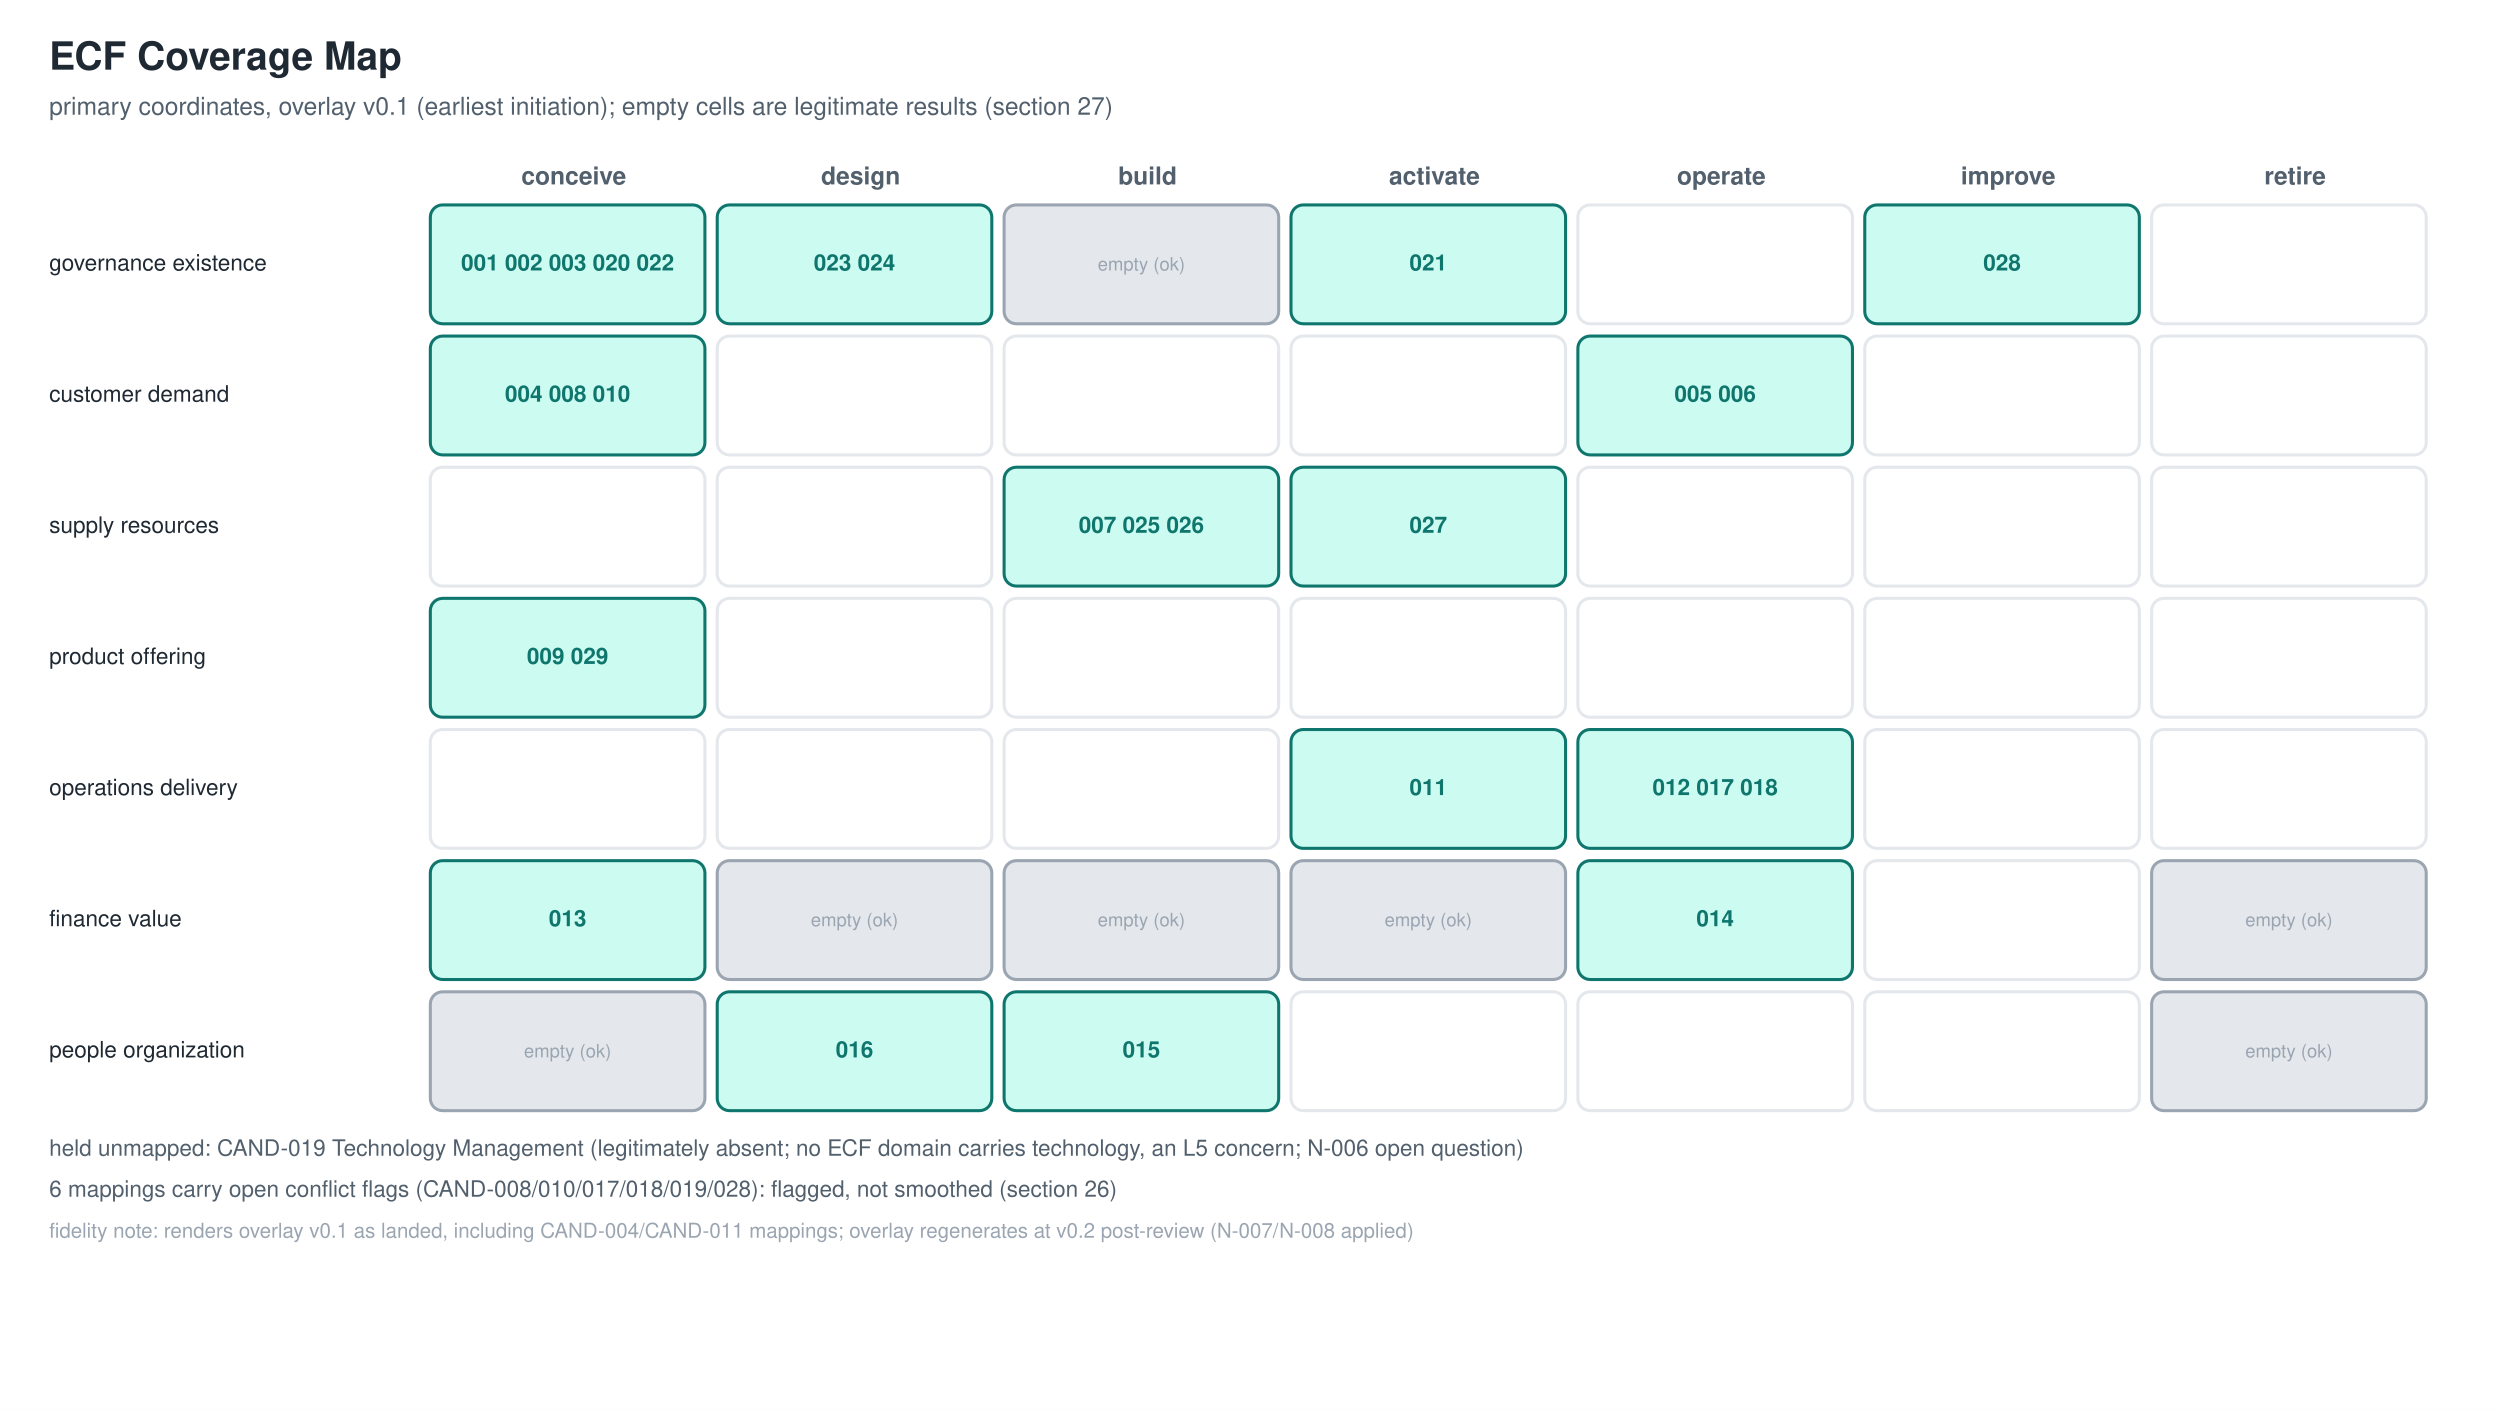
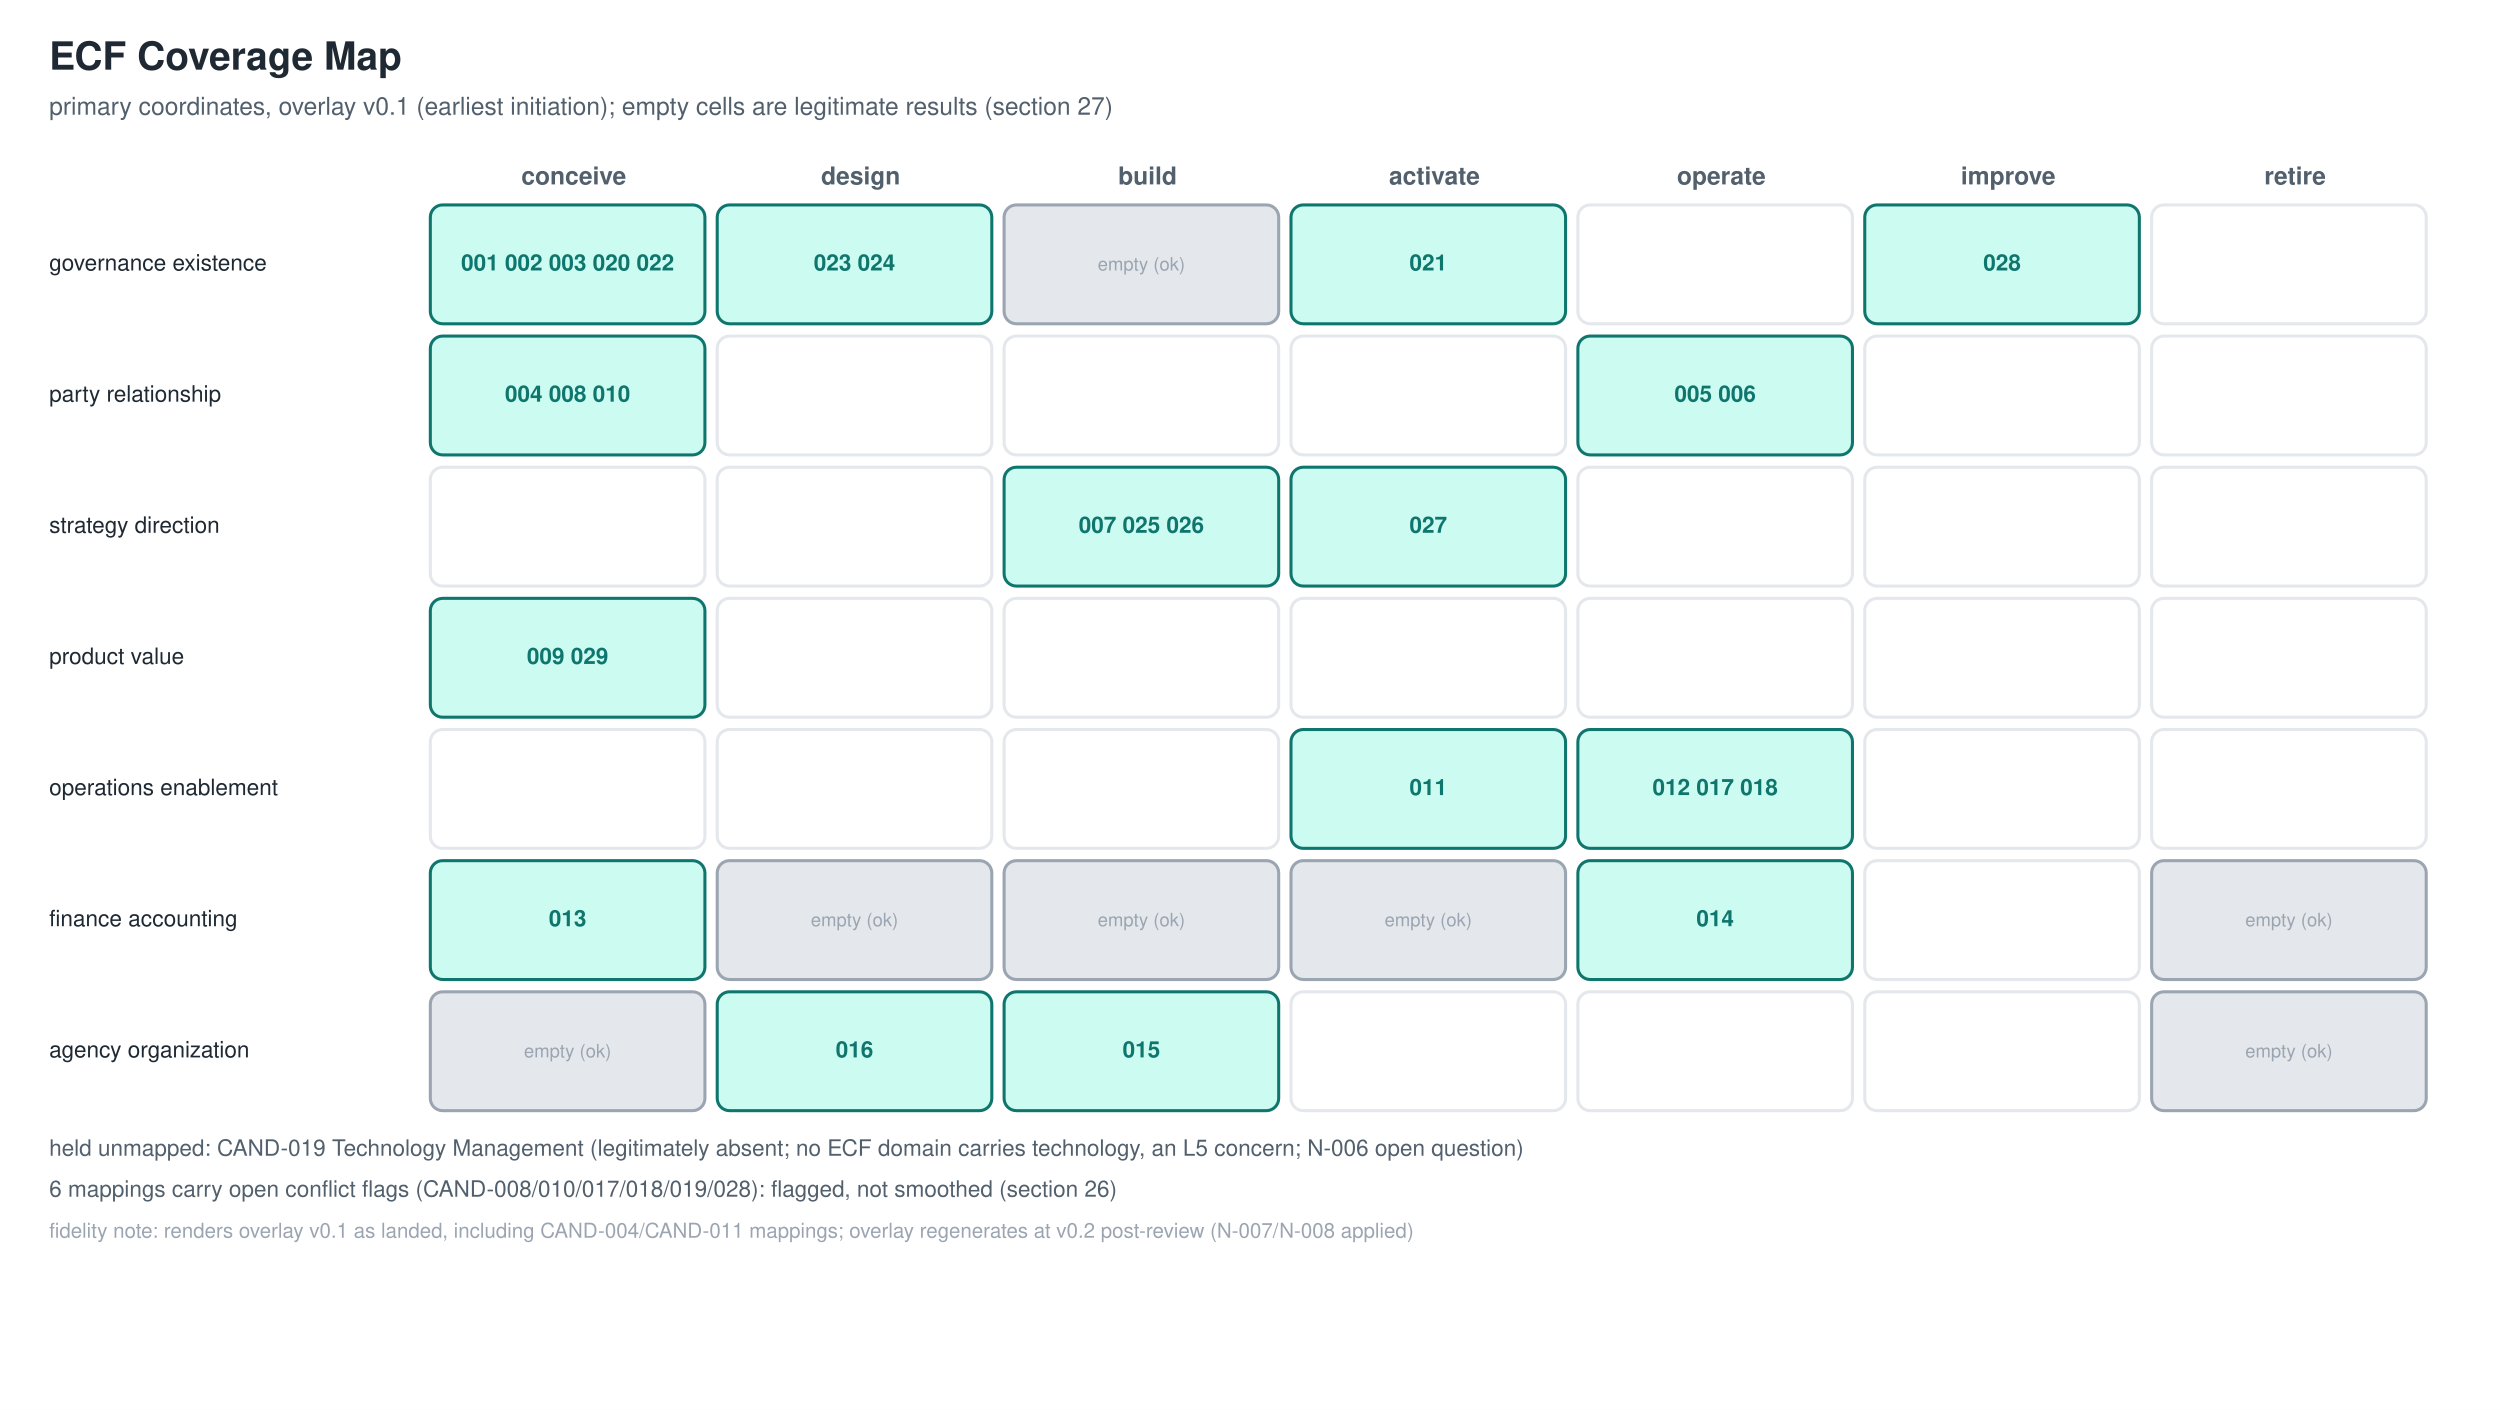
<svg xmlns="http://www.w3.org/2000/svg" width="1220" height="688" viewBox="0 0 1220 688">
  <rect width="1220" height="688" fill="#ffffff" />
  <text x="24" y="34" font-family="Helvetica,Arial,sans-serif" font-size="19" fill="#1f2933" text-anchor="start" font-weight="600">ECF Coverage Map</text>
  <text x="24" y="56" font-family="Helvetica,Arial,sans-serif" font-size="12" fill="#52606d" text-anchor="start">primary coordinates, overlay v0.1 (earliest initiation); empty cells are legitimate results (section 27)</text>
  <text x="280.0" y="90" font-family="Helvetica,Arial,sans-serif" font-size="12" fill="#52606d" text-anchor="middle" font-weight="600">conceive</text>
  <text x="420.0" y="90" font-family="Helvetica,Arial,sans-serif" font-size="12" fill="#52606d" text-anchor="middle" font-weight="600">design</text>
  <text x="560.0" y="90" font-family="Helvetica,Arial,sans-serif" font-size="12" fill="#52606d" text-anchor="middle" font-weight="600">build</text>
  <text x="700.0" y="90" font-family="Helvetica,Arial,sans-serif" font-size="12" fill="#52606d" text-anchor="middle" font-weight="600">activate</text>
  <text x="840.0" y="90" font-family="Helvetica,Arial,sans-serif" font-size="12" fill="#52606d" text-anchor="middle" font-weight="600">operate</text>
  <text x="980.0" y="90" font-family="Helvetica,Arial,sans-serif" font-size="12" fill="#52606d" text-anchor="middle" font-weight="600">improve</text>
  <text x="1120.0" y="90" font-family="Helvetica,Arial,sans-serif" font-size="12" fill="#52606d" text-anchor="middle" font-weight="600">retire</text>
  <text x="24" y="132.0" font-family="Helvetica,Arial,sans-serif" font-size="11" fill="#1f2933" text-anchor="start">governance existence</text>
  <rect x="210" y="100" width="134" height="58" rx="6" fill="#ccfbf1" stroke="#0f766e" stroke-width="1.5" />
  <text x="277.0" y="132.0" font-family="Helvetica,Arial,sans-serif" font-size="11" fill="#0f766e" text-anchor="middle" font-weight="600">001 002 003 020 022</text>
  <rect x="350" y="100" width="134" height="58" rx="6" fill="#ccfbf1" stroke="#0f766e" stroke-width="1.5" />
  <text x="417.0" y="132.0" font-family="Helvetica,Arial,sans-serif" font-size="11" fill="#0f766e" text-anchor="middle" font-weight="600">023 024</text>
  <rect x="490" y="100" width="134" height="58" rx="6" fill="#e4e7eb" stroke="#9aa5b1" stroke-width="1.5" />
  <text x="557.0" y="132.0" font-family="Helvetica,Arial,sans-serif" font-size="9" fill="#9aa5b1" text-anchor="middle">empty (ok)</text>
  <rect x="630" y="100" width="134" height="58" rx="6" fill="#ccfbf1" stroke="#0f766e" stroke-width="1.5" />
  <text x="697.0" y="132.0" font-family="Helvetica,Arial,sans-serif" font-size="11" fill="#0f766e" text-anchor="middle" font-weight="600">021</text>
  <rect x="770" y="100" width="134" height="58" rx="6" fill="#ffffff" stroke="#e4e7eb" stroke-width="1.5" />
  <rect x="910" y="100" width="134" height="58" rx="6" fill="#ccfbf1" stroke="#0f766e" stroke-width="1.5" />
  <text x="977.0" y="132.0" font-family="Helvetica,Arial,sans-serif" font-size="11" fill="#0f766e" text-anchor="middle" font-weight="600">028</text>
  <rect x="1050" y="100" width="134" height="58" rx="6" fill="#ffffff" stroke="#e4e7eb" stroke-width="1.5" />
-   <text x="24" y="196.0" font-family="Helvetica,Arial,sans-serif" font-size="11" fill="#1f2933" text-anchor="start">customer demand</text>
+   <text x="24" y="196.0" font-family="Helvetica,Arial,sans-serif" font-size="11" fill="#1f2933" text-anchor="start">party relationship</text>
  <rect x="210" y="164" width="134" height="58" rx="6" fill="#ccfbf1" stroke="#0f766e" stroke-width="1.5" />
  <text x="277.0" y="196.0" font-family="Helvetica,Arial,sans-serif" font-size="11" fill="#0f766e" text-anchor="middle" font-weight="600">004 008 010</text>
  <rect x="350" y="164" width="134" height="58" rx="6" fill="#ffffff" stroke="#e4e7eb" stroke-width="1.5" />
  <rect x="490" y="164" width="134" height="58" rx="6" fill="#ffffff" stroke="#e4e7eb" stroke-width="1.5" />
  <rect x="630" y="164" width="134" height="58" rx="6" fill="#ffffff" stroke="#e4e7eb" stroke-width="1.5" />
  <rect x="770" y="164" width="134" height="58" rx="6" fill="#ccfbf1" stroke="#0f766e" stroke-width="1.5" />
  <text x="837.0" y="196.0" font-family="Helvetica,Arial,sans-serif" font-size="11" fill="#0f766e" text-anchor="middle" font-weight="600">005 006</text>
  <rect x="910" y="164" width="134" height="58" rx="6" fill="#ffffff" stroke="#e4e7eb" stroke-width="1.5" />
  <rect x="1050" y="164" width="134" height="58" rx="6" fill="#ffffff" stroke="#e4e7eb" stroke-width="1.5" />
-   <text x="24" y="260.0" font-family="Helvetica,Arial,sans-serif" font-size="11" fill="#1f2933" text-anchor="start">supply resources</text>
+   <text x="24" y="260.0" font-family="Helvetica,Arial,sans-serif" font-size="11" fill="#1f2933" text-anchor="start">strategy direction</text>
  <rect x="210" y="228" width="134" height="58" rx="6" fill="#ffffff" stroke="#e4e7eb" stroke-width="1.5" />
  <rect x="350" y="228" width="134" height="58" rx="6" fill="#ffffff" stroke="#e4e7eb" stroke-width="1.5" />
  <rect x="490" y="228" width="134" height="58" rx="6" fill="#ccfbf1" stroke="#0f766e" stroke-width="1.5" />
  <text x="557.0" y="260.0" font-family="Helvetica,Arial,sans-serif" font-size="11" fill="#0f766e" text-anchor="middle" font-weight="600">007 025 026</text>
  <rect x="630" y="228" width="134" height="58" rx="6" fill="#ccfbf1" stroke="#0f766e" stroke-width="1.5" />
  <text x="697.0" y="260.0" font-family="Helvetica,Arial,sans-serif" font-size="11" fill="#0f766e" text-anchor="middle" font-weight="600">027</text>
  <rect x="770" y="228" width="134" height="58" rx="6" fill="#ffffff" stroke="#e4e7eb" stroke-width="1.5" />
  <rect x="910" y="228" width="134" height="58" rx="6" fill="#ffffff" stroke="#e4e7eb" stroke-width="1.5" />
  <rect x="1050" y="228" width="134" height="58" rx="6" fill="#ffffff" stroke="#e4e7eb" stroke-width="1.5" />
-   <text x="24" y="324.0" font-family="Helvetica,Arial,sans-serif" font-size="11" fill="#1f2933" text-anchor="start">product offering</text>
+   <text x="24" y="324.0" font-family="Helvetica,Arial,sans-serif" font-size="11" fill="#1f2933" text-anchor="start">product value</text>
  <rect x="210" y="292" width="134" height="58" rx="6" fill="#ccfbf1" stroke="#0f766e" stroke-width="1.5" />
  <text x="277.0" y="324.0" font-family="Helvetica,Arial,sans-serif" font-size="11" fill="#0f766e" text-anchor="middle" font-weight="600">009 029</text>
  <rect x="350" y="292" width="134" height="58" rx="6" fill="#ffffff" stroke="#e4e7eb" stroke-width="1.5" />
  <rect x="490" y="292" width="134" height="58" rx="6" fill="#ffffff" stroke="#e4e7eb" stroke-width="1.5" />
  <rect x="630" y="292" width="134" height="58" rx="6" fill="#ffffff" stroke="#e4e7eb" stroke-width="1.5" />
  <rect x="770" y="292" width="134" height="58" rx="6" fill="#ffffff" stroke="#e4e7eb" stroke-width="1.5" />
  <rect x="910" y="292" width="134" height="58" rx="6" fill="#ffffff" stroke="#e4e7eb" stroke-width="1.5" />
  <rect x="1050" y="292" width="134" height="58" rx="6" fill="#ffffff" stroke="#e4e7eb" stroke-width="1.5" />
-   <text x="24" y="388.0" font-family="Helvetica,Arial,sans-serif" font-size="11" fill="#1f2933" text-anchor="start">operations delivery</text>
+   <text x="24" y="388.0" font-family="Helvetica,Arial,sans-serif" font-size="11" fill="#1f2933" text-anchor="start">operations enablement</text>
  <rect x="210" y="356" width="134" height="58" rx="6" fill="#ffffff" stroke="#e4e7eb" stroke-width="1.5" />
  <rect x="350" y="356" width="134" height="58" rx="6" fill="#ffffff" stroke="#e4e7eb" stroke-width="1.5" />
  <rect x="490" y="356" width="134" height="58" rx="6" fill="#ffffff" stroke="#e4e7eb" stroke-width="1.5" />
  <rect x="630" y="356" width="134" height="58" rx="6" fill="#ccfbf1" stroke="#0f766e" stroke-width="1.5" />
  <text x="697.0" y="388.0" font-family="Helvetica,Arial,sans-serif" font-size="11" fill="#0f766e" text-anchor="middle" font-weight="600">011</text>
  <rect x="770" y="356" width="134" height="58" rx="6" fill="#ccfbf1" stroke="#0f766e" stroke-width="1.5" />
  <text x="837.0" y="388.0" font-family="Helvetica,Arial,sans-serif" font-size="11" fill="#0f766e" text-anchor="middle" font-weight="600">012 017 018</text>
  <rect x="910" y="356" width="134" height="58" rx="6" fill="#ffffff" stroke="#e4e7eb" stroke-width="1.5" />
  <rect x="1050" y="356" width="134" height="58" rx="6" fill="#ffffff" stroke="#e4e7eb" stroke-width="1.5" />
-   <text x="24" y="452.0" font-family="Helvetica,Arial,sans-serif" font-size="11" fill="#1f2933" text-anchor="start">finance value</text>
+   <text x="24" y="452.0" font-family="Helvetica,Arial,sans-serif" font-size="11" fill="#1f2933" text-anchor="start">finance accounting</text>
  <rect x="210" y="420" width="134" height="58" rx="6" fill="#ccfbf1" stroke="#0f766e" stroke-width="1.5" />
  <text x="277.0" y="452.0" font-family="Helvetica,Arial,sans-serif" font-size="11" fill="#0f766e" text-anchor="middle" font-weight="600">013</text>
  <rect x="350" y="420" width="134" height="58" rx="6" fill="#e4e7eb" stroke="#9aa5b1" stroke-width="1.5" />
  <text x="417.0" y="452.0" font-family="Helvetica,Arial,sans-serif" font-size="9" fill="#9aa5b1" text-anchor="middle">empty (ok)</text>
  <rect x="490" y="420" width="134" height="58" rx="6" fill="#e4e7eb" stroke="#9aa5b1" stroke-width="1.5" />
  <text x="557.0" y="452.0" font-family="Helvetica,Arial,sans-serif" font-size="9" fill="#9aa5b1" text-anchor="middle">empty (ok)</text>
  <rect x="630" y="420" width="134" height="58" rx="6" fill="#e4e7eb" stroke="#9aa5b1" stroke-width="1.5" />
  <text x="697.0" y="452.0" font-family="Helvetica,Arial,sans-serif" font-size="9" fill="#9aa5b1" text-anchor="middle">empty (ok)</text>
  <rect x="770" y="420" width="134" height="58" rx="6" fill="#ccfbf1" stroke="#0f766e" stroke-width="1.5" />
  <text x="837.0" y="452.0" font-family="Helvetica,Arial,sans-serif" font-size="11" fill="#0f766e" text-anchor="middle" font-weight="600">014</text>
  <rect x="910" y="420" width="134" height="58" rx="6" fill="#ffffff" stroke="#e4e7eb" stroke-width="1.5" />
  <rect x="1050" y="420" width="134" height="58" rx="6" fill="#e4e7eb" stroke="#9aa5b1" stroke-width="1.5" />
  <text x="1117.0" y="452.0" font-family="Helvetica,Arial,sans-serif" font-size="9" fill="#9aa5b1" text-anchor="middle">empty (ok)</text>
-   <text x="24" y="516.0" font-family="Helvetica,Arial,sans-serif" font-size="11" fill="#1f2933" text-anchor="start">people organization</text>
+   <text x="24" y="516.0" font-family="Helvetica,Arial,sans-serif" font-size="11" fill="#1f2933" text-anchor="start">agency organization</text>
  <rect x="210" y="484" width="134" height="58" rx="6" fill="#e4e7eb" stroke="#9aa5b1" stroke-width="1.5" />
  <text x="277.0" y="516.0" font-family="Helvetica,Arial,sans-serif" font-size="9" fill="#9aa5b1" text-anchor="middle">empty (ok)</text>
  <rect x="350" y="484" width="134" height="58" rx="6" fill="#ccfbf1" stroke="#0f766e" stroke-width="1.5" />
  <text x="417.0" y="516.0" font-family="Helvetica,Arial,sans-serif" font-size="11" fill="#0f766e" text-anchor="middle" font-weight="600">016</text>
  <rect x="490" y="484" width="134" height="58" rx="6" fill="#ccfbf1" stroke="#0f766e" stroke-width="1.5" />
  <text x="557.0" y="516.0" font-family="Helvetica,Arial,sans-serif" font-size="11" fill="#0f766e" text-anchor="middle" font-weight="600">015</text>
  <rect x="630" y="484" width="134" height="58" rx="6" fill="#ffffff" stroke="#e4e7eb" stroke-width="1.5" />
  <rect x="770" y="484" width="134" height="58" rx="6" fill="#ffffff" stroke="#e4e7eb" stroke-width="1.5" />
  <rect x="910" y="484" width="134" height="58" rx="6" fill="#ffffff" stroke="#e4e7eb" stroke-width="1.5" />
  <rect x="1050" y="484" width="134" height="58" rx="6" fill="#e4e7eb" stroke="#9aa5b1" stroke-width="1.5" />
  <text x="1117.0" y="516.0" font-family="Helvetica,Arial,sans-serif" font-size="9" fill="#9aa5b1" text-anchor="middle">empty (ok)</text>
  <text x="24" y="564" font-family="Helvetica,Arial,sans-serif" font-size="11" fill="#52606d" text-anchor="start">held unmapped: CAND-019 Technology Management (legitimately absent; no ECF domain carries technology, an L5 concern; N-006 open question)</text>
  <text x="24" y="584" font-family="Helvetica,Arial,sans-serif" font-size="11" fill="#52606d" text-anchor="start">6 mappings carry open conflict flags (CAND-008/010/017/018/019/028): flagged, not smoothed (section 26)</text>
  <text x="24" y="604" font-family="Helvetica,Arial,sans-serif" font-size="10" fill="#9aa5b1" text-anchor="start">fidelity note: renders overlay v0.1 as landed, including CAND-004/CAND-011 mappings; overlay regenerates at v0.2 post-review (N-007/N-008 applied)</text>
</svg>
